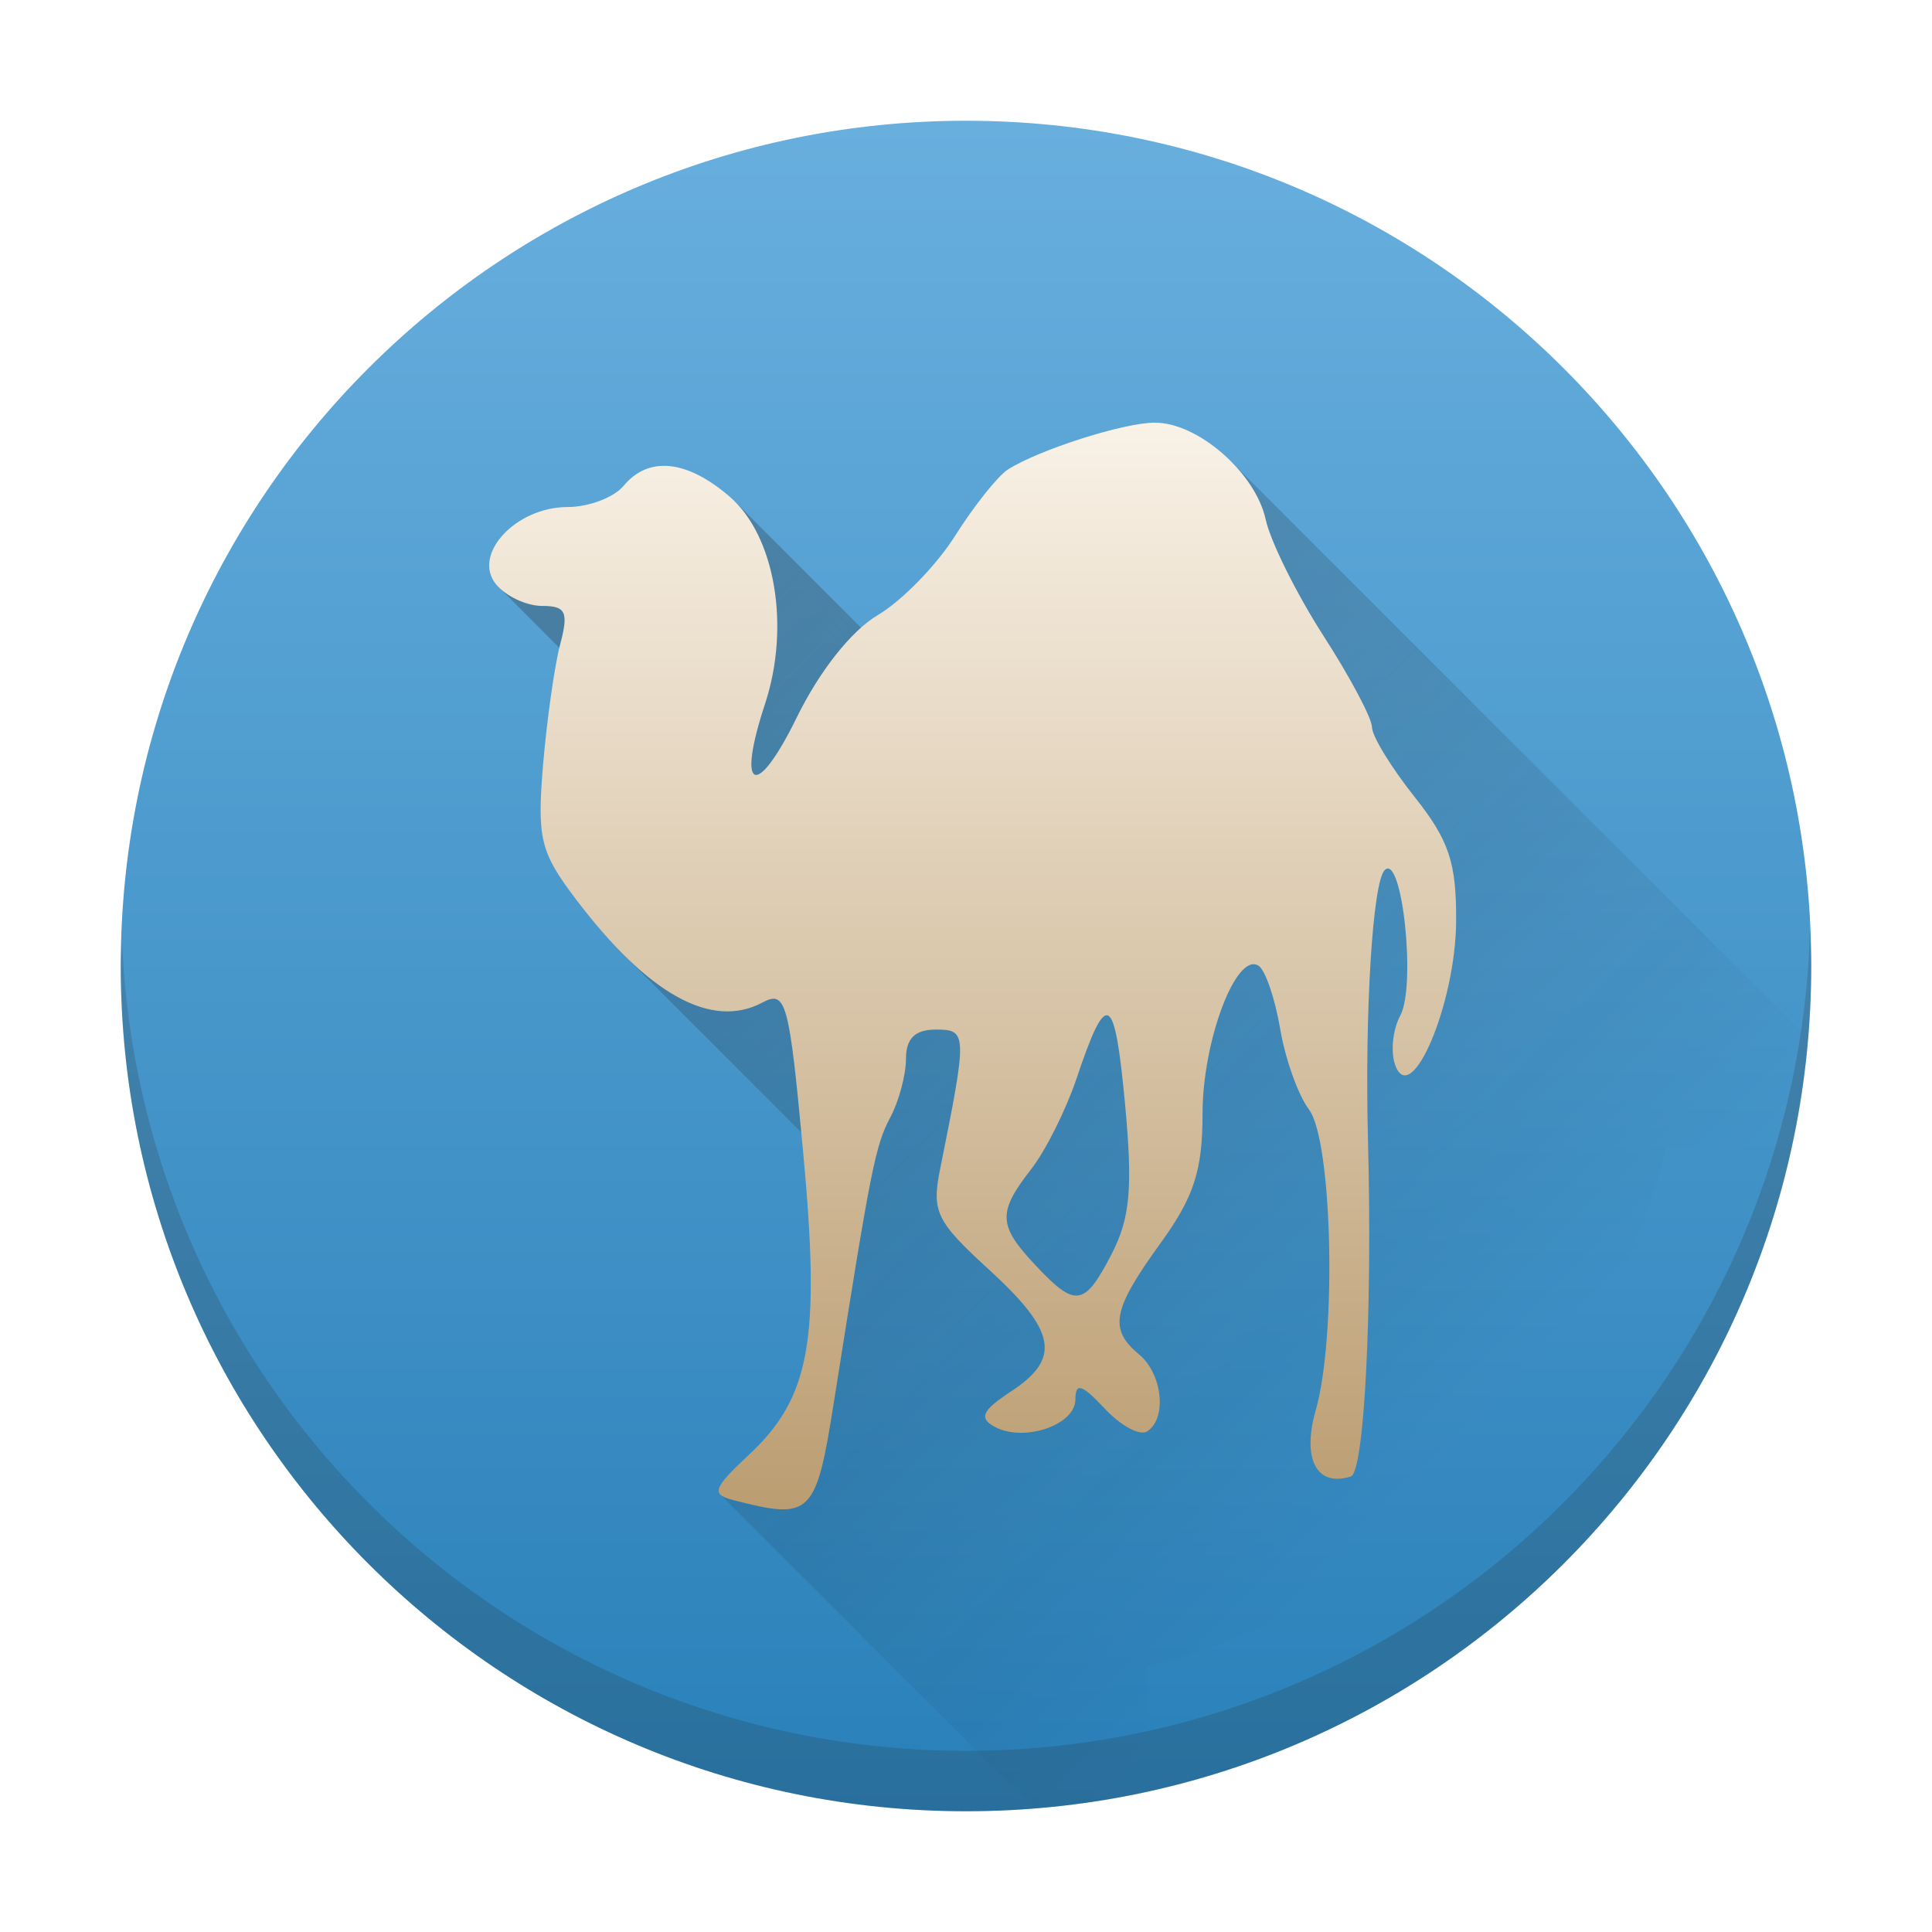
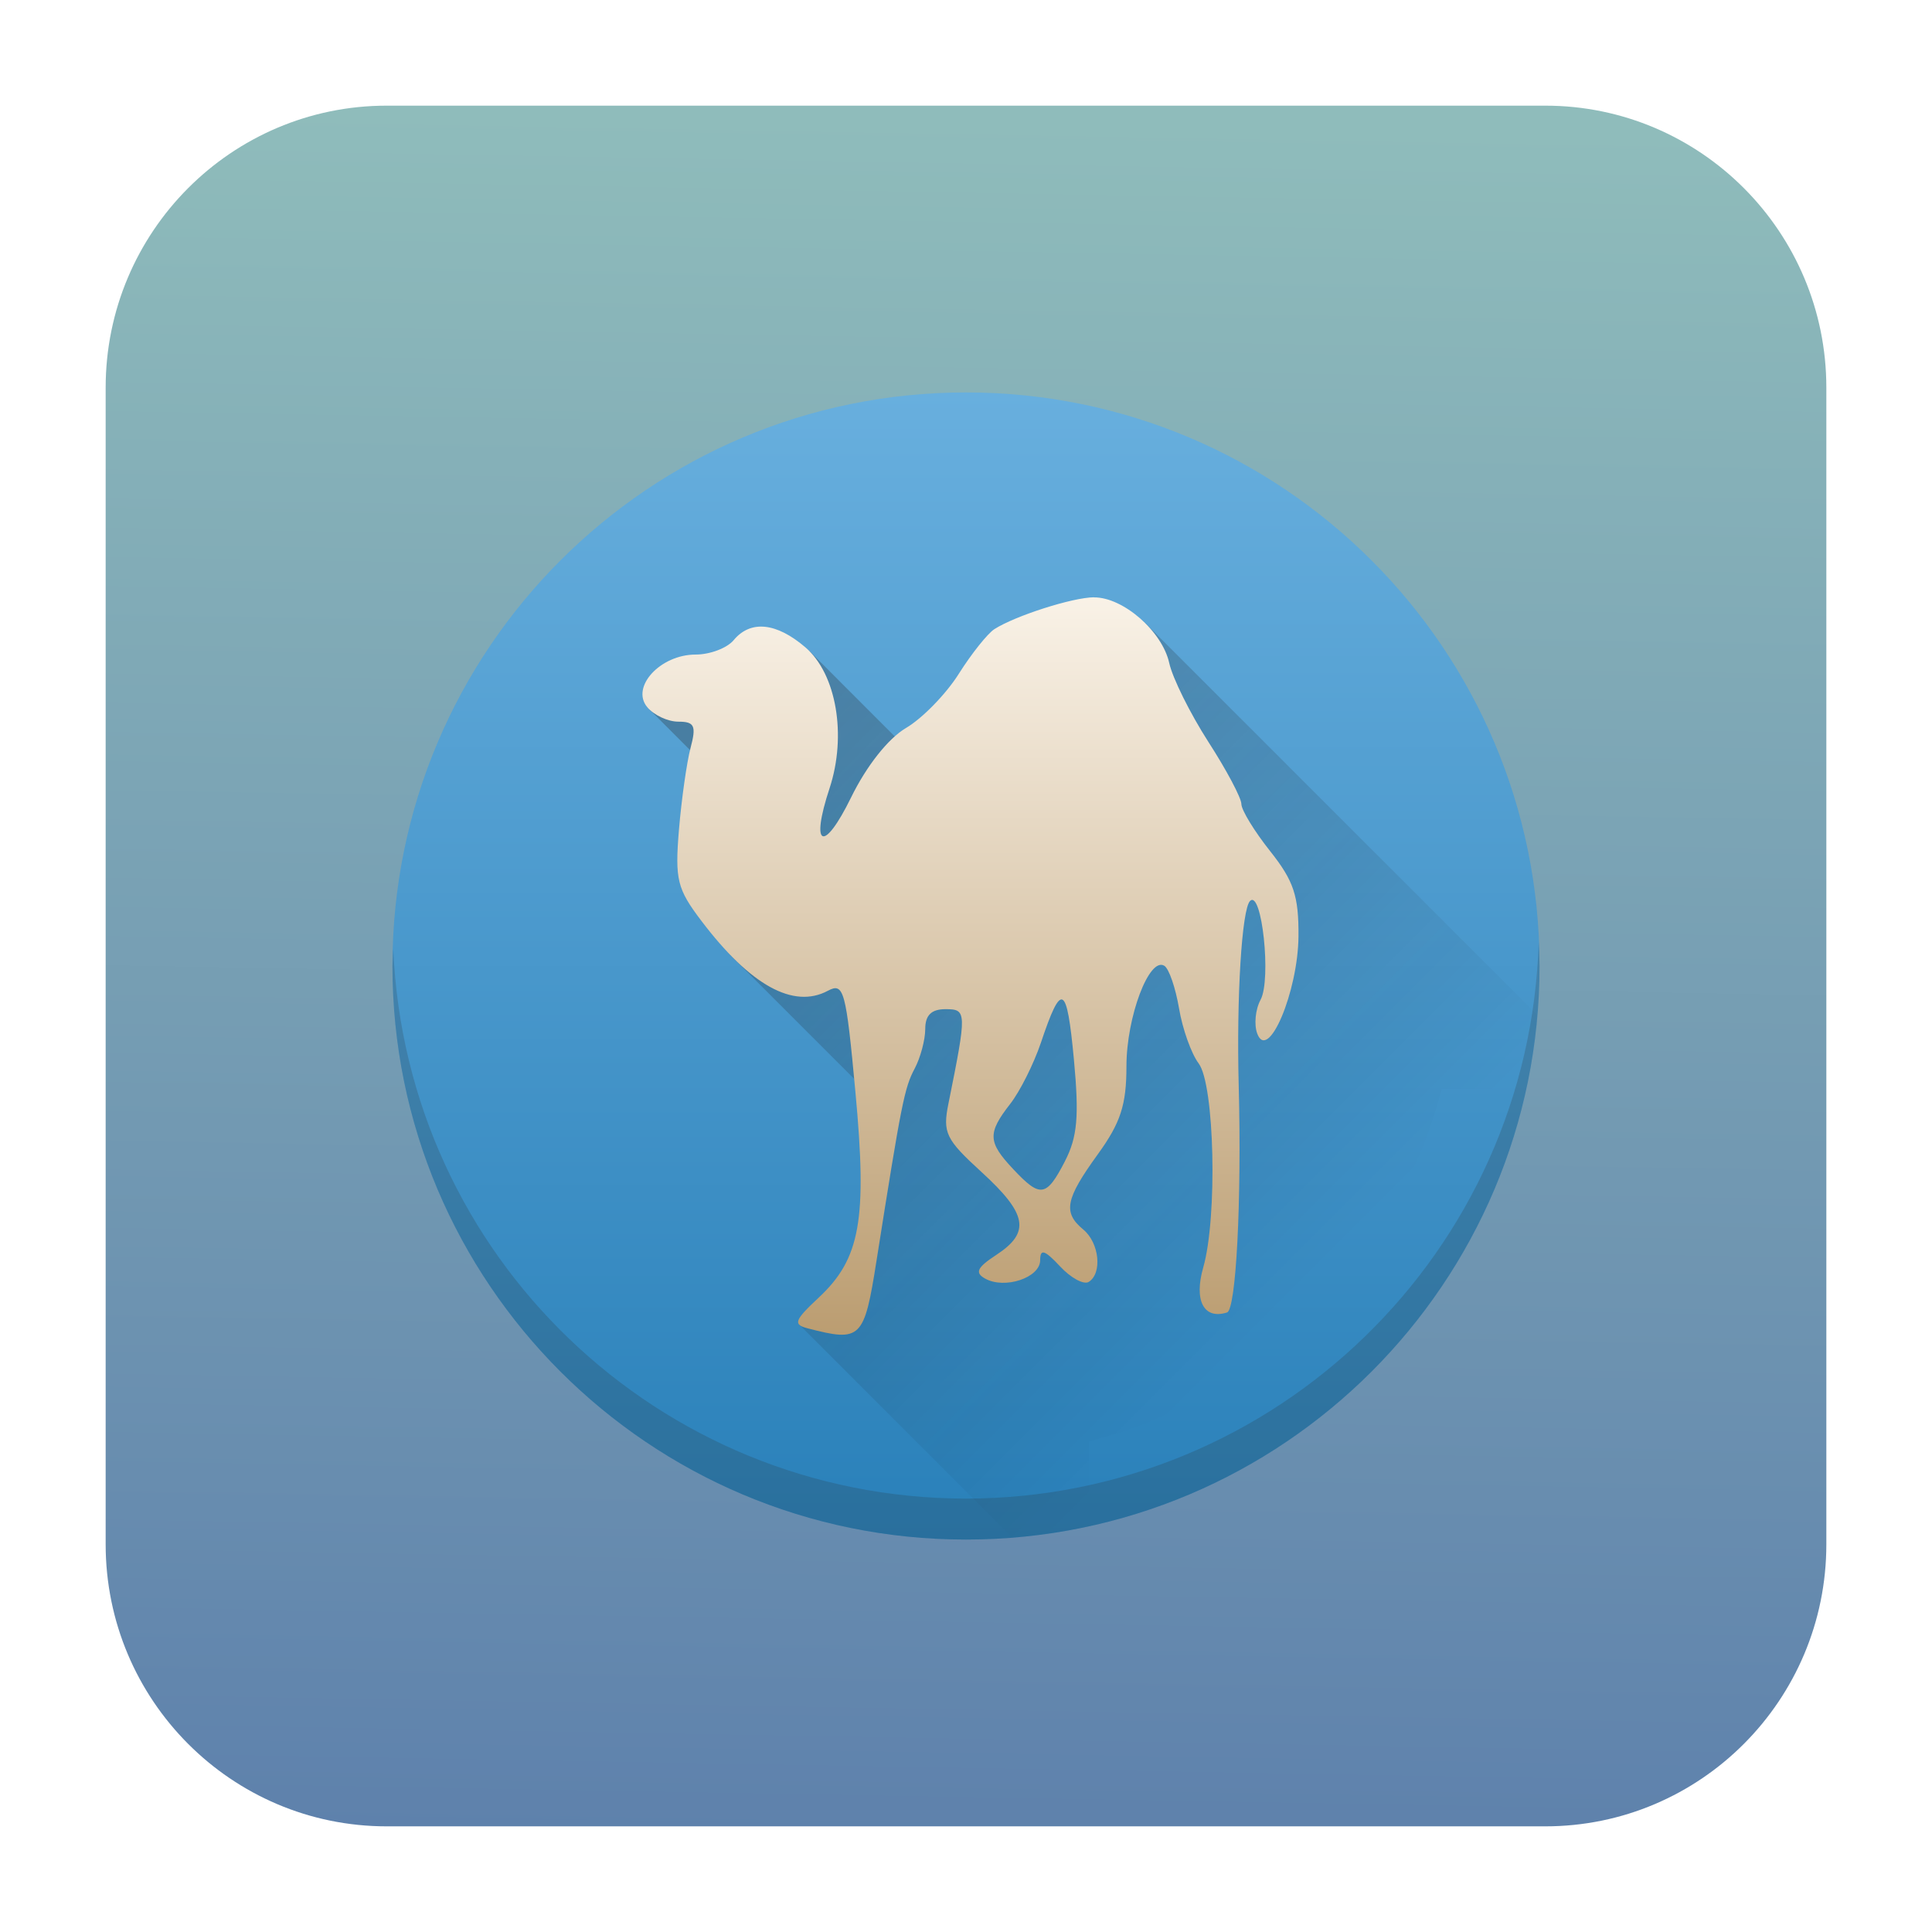
- <svg xmlns="http://www.w3.org/2000/svg" height="32" width="32">
-   <linearGradient id="d" gradientUnits="userSpaceOnUse" x1="24" x2="24" y1="25" y2="7">
-     <stop offset="0" stop-color="#bb9d71" />
-     <stop offset="1" stop-color="#f9f2e7" />
+ <svg xmlns="http://www.w3.org/2000/svg" xmlns:xlink="http://www.w3.org/1999/xlink" height="64" width="64" version="1.1" id="svg16942">
+   <defs id="defs16946">
+     <linearGradient xlink:href="#linearGradient1051" id="linearGradient1053" x1="-98.535" y1="60.492" x2="-97.57" y2="5.492" gradientUnits="userSpaceOnUse" gradientTransform="matrix(1.036364,0,0,1.036364,135.1182,-1.692182)" />
+     <linearGradient id="linearGradient1051">
+       <stop style="stop-color:#5e81ac;stop-opacity:1;" offset="0" id="stop1047" />
+       <stop style="stop-color:#8fbcbb;stop-opacity:1;" offset="1" id="stop1049" />
+     </linearGradient>
+     <linearGradient id="linearGradient17555" gradientUnits="userSpaceOnUse" x1="16" x2="16" y1="30" y2="2" gradientTransform="matrix(1.357143,0,0,1.357143,38.50168,-32.90036)">
+       <stop offset="0" stop-color="#2980b9" id="stop16917-4" />
+       <stop offset="1" stop-color="#68afde" id="stop16919-8" />
+     </linearGradient>
+     <linearGradient id="linearGradient17559" gradientUnits="userSpaceOnUse" x1="10" x2="24" y1="10" y2="24" gradientTransform="matrix(1.357143,0,0,1.357143,38.50168,-32.90036)">
+       <stop offset="0" stop-color="#292c2f" id="stop16922-1" />
+       <stop offset="1" stop-opacity="0" id="stop16924-2" />
+     </linearGradient>
+     <linearGradient id="linearGradient17563" gradientUnits="userSpaceOnUse" x1="24" x2="24" y1="25" y2="7" gradientTransform="matrix(1.357143,0,0,1.357143,38.50168,-32.90036)">
+       <stop offset="0" stop-color="#bb9d71" id="stop16912-9" />
+       <stop offset="1" stop-color="#f9f2e7" id="stop16914-3" />
+     </linearGradient>
+     <linearGradient xlink:href="#a" id="linearGradient17570" gradientUnits="userSpaceOnUse" gradientTransform="matrix(1.357143,0,0,1.357143,10.28571,10.28571)" x1="16" y1="30" x2="16" y2="2" />
+     <linearGradient xlink:href="#c" id="linearGradient17572" gradientUnits="userSpaceOnUse" gradientTransform="matrix(1.357143,0,0,1.357143,10.28571,10.28571)" x1="10" y1="10" x2="24" y2="24" />
+     <linearGradient xlink:href="#d" id="linearGradient17574" gradientUnits="userSpaceOnUse" gradientTransform="matrix(1.357143,0,0,1.357143,10.28571,10.28571)" x1="24" y1="25" x2="24" y2="7" />
+   </defs>
+   <linearGradient id="d" gradientUnits="userSpaceOnUse" x1="24" x2="24" y1="25" y2="7" gradientTransform="matrix(1.357143,0,0,1.357143,38.50168,-32.90036)">
+     <stop offset="0" stop-color="#bb9d71" id="stop16912" />
+     <stop offset="1" stop-color="#f9f2e7" id="stop16914" />
  </linearGradient>
-   <linearGradient id="a" gradientUnits="userSpaceOnUse" x1="16" x2="16" y1="30" y2="2">
-     <stop offset="0" stop-color="#2980b9" />
-     <stop offset="1" stop-color="#68afde" />
+   <linearGradient id="a" gradientUnits="userSpaceOnUse" x1="16" x2="16" y1="30" y2="2" gradientTransform="matrix(1.357143,0,0,1.357143,38.50168,-32.90036)">
+     <stop offset="0" stop-color="#2980b9" id="stop16917" />
+     <stop offset="1" stop-color="#68afde" id="stop16919" />
  </linearGradient>
-   <linearGradient id="c" gradientUnits="userSpaceOnUse" x1="10" x2="24" y1="10" y2="24">
-     <stop offset="0" stop-color="#292c2f" />
-     <stop offset="1" stop-opacity="0" />
+   <linearGradient id="c" gradientUnits="userSpaceOnUse" x1="10" x2="24" y1="10" y2="24" gradientTransform="matrix(1.357143,0,0,1.357143,38.50168,-32.90036)">
+     <stop offset="0" stop-color="#292c2f" id="stop16922" />
+     <stop offset="1" stop-opacity="0" id="stop16924" />
  </linearGradient>
  <linearGradient id="b" gradientUnits="userSpaceOnUse" x1="-13" x2="-13" y1="27" y2="5">
-     <stop offset="0" stop-color="#3b85b5" />
-     <stop offset="1" stop-color="#7cbcec" />
+     <stop offset="0" stop-color="#3b85b5" id="stop16927" />
+     <stop offset="1" stop-color="#7cbcec" id="stop16929" />
  </linearGradient>
-   <circle cx="16" cy="16" fill="url(#a)" r="14" />
-   <ellipse cx="16" cy="16" fill="url(#b)" />
-   <path d="M20.373 7.627l-5.441 3.441-2.748-2.75-3.916 1.414L10 11.467l.258 4.275L14 19.484 13.182 24l-1.252.754 5.187 5.187A14 14 0 0 0 19 29.664v-2.059a12 12 0 0 0 3.084-1.277l1.453 1.453a14 14 0 0 0 4.254-4.234l-1.463-1.463A12 12 0 0 0 27.61 19h2.051a14 14 0 0 0 .27-1.818z" fill="url(#c)" opacity=".3" />
-   <path d="M19.125 7c-.522.003-1.924.452-2.433.778-.165.107-.556.596-.868 1.09-.31.493-.89 1.088-1.288 1.322-.436.258-.965.928-1.34 1.695-.671 1.37-1.004 1.227-.525-.225.423-1.285.167-2.787-.588-3.436-.71-.61-1.343-.674-1.755-.176-.162.193-.578.35-.927.35-.862 0-1.59.792-1.182 1.283.162.196.504.355.76.355.395 0 .442.1.298.642-.093.352-.22 1.253-.283 1.998-.1 1.215-.044 1.442.547 2.221 1.194 1.575 2.247 2.158 3.089 1.707.389-.207.441-.016.672 2.472.291 3.121.12 4.07-.898 5.02-.591.553-.629.654-.27.747l.002.001c1.305.338 1.379.265 1.681-1.652.607-3.846.681-4.221.932-4.69.14-.265.257-.701.257-.967 0-.335.151-.482.494-.482.522 0 .525.058.072 2.306-.144.71-.066.87.807 1.668 1.12 1.024 1.2 1.474.362 2.023-.47.308-.53.435-.274.578.479.268 1.345-.02 1.345-.449 0-.285.108-.252.483.149.265.285.58.456.702.382.336-.209.26-.953-.132-1.278-.502-.417-.44-.74.351-1.833.56-.772.702-1.21.702-2.153 0-1.205.556-2.68.925-2.452.113.068.273.536.359 1.038.083.502.3 1.107.478 1.344.39.513.463 3.76.113 4.98-.232.811.015 1.279.581 1.099.222-.07.358-2.72.285-5.531-.057-2.164.076-4.312.276-4.513.288-.288.524 1.914.258 2.41-.128.238-.164.612-.08.831.266.695.993-1.028 1.005-2.38.007-.985-.115-1.351-.692-2.078-.386-.486-.702-1.004-.702-1.15 0-.147-.364-.833-.809-1.522-.442-.689-.872-1.553-.952-1.92-.17-.774-1.125-1.606-1.838-1.601zm-.77 9.822c.117.06.192.538.279 1.461.13 1.389.085 1.891-.218 2.479v.002c-.455.88-.6.901-1.264.194-.621-.66-.631-.876-.075-1.59.24-.306.576-.98.75-1.493.252-.752.412-1.111.528-1.053z" fill="url(#d)" />
-   <path d="M29.979 15.414A14 14 0 0 1 16 29 14 14 0 0 1 2.021 15.586 14 14 0 0 0 2 16a14 14 0 0 0 14 14 14 14 0 0 0 14-14 14 14 0 0 0-.021-.586z" fill="#292c2f" opacity=".2" />
+   <circle cx="16" cy="16" fill="url(#b)" id="ellipse16934" r="0" style="fill:url(#b)" />
+   <rect ry="9.343" y="3.5" x="3.5" height="57" width="57" id="rect1045" style="fill:url(#linearGradient1053);fill-opacity:1;stroke-width:2.844;stroke-linecap:round" rx="9.312" />
+   <circle cx="32" cy="32" fill="url(#a)" r="19" id="circle16932-9" style="fill:url(#linearGradient17570);stroke-width:1.357" />
+   <path d="m 37.935,20.637 -7.384,4.67 -3.729,-3.732 -5.315,1.919 2.351,2.355 0.35,5.802 5.078,5.078 -1.11,6.129 -1.699,1.023 7.04,7.039 a 19,19 0 0 0 2.555,-0.376 v -2.794 a 16.286,16.286 0 0 0 4.185,-1.733 l 1.972,1.972 a 19,19 0 0 0 5.773,-5.746 l -1.986,-1.986 a 16.286,16.286 0 0 0 1.74,-4.185 h 2.784 a 19,19 0 0 0 0.366,-2.467 z" fill="url(#c)" opacity="0.3" id="path16936-0" style="fill:url(#linearGradient17572);stroke-width:1.357" />
+   <path d="m 36.241,19.786 c -0.708,0.004 -2.611,0.613 -3.302,1.056 -0.224,0.145 -0.755,0.809 -1.178,1.479 -0.421,0.669 -1.208,1.477 -1.748,1.794 -0.592,0.35 -1.31,1.259 -1.819,2.3 -0.911,1.859 -1.363,1.665 -0.713,-0.305 0.574,-1.744 0.227,-3.782 -0.798,-4.663 C 25.72,20.619 24.861,20.532 24.302,21.208 c -0.22,0.262 -0.784,0.475 -1.258,0.475 -1.17,0 -2.158,1.075 -1.604,1.741 0.22,0.266 0.684,0.482 1.031,0.482 0.536,0 0.6,0.136 0.404,0.871 -0.126,0.478 -0.299,1.7 -0.384,2.712 -0.136,1.649 -0.06,1.957 0.742,3.014 1.62,2.138 3.05,2.929 4.192,2.317 0.528,-0.281 0.599,-0.022 0.912,3.355 0.395,4.236 0.163,5.524 -1.219,6.813 -0.802,0.75 -0.854,0.888 -0.366,1.014 l 0.003,0.001 c 1.771,0.459 1.871,0.36 2.281,-2.242 0.824,-5.22 0.924,-5.729 1.265,-6.365 0.19,-0.36 0.349,-0.951 0.349,-1.312 0,-0.455 0.205,-0.654 0.67,-0.654 0.708,0 0.713,0.079 0.098,3.13 -0.195,0.964 -0.09,1.181 1.095,2.264 1.52,1.39 1.629,2 0.491,2.746 -0.638,0.418 -0.719,0.59 -0.372,0.784 0.65,0.364 1.825,-0.027 1.825,-0.609 0,-0.387 0.147,-0.342 0.655,0.202 0.36,0.387 0.787,0.619 0.953,0.518 0.456,-0.284 0.353,-1.293 -0.179,-1.734 -0.681,-0.566 -0.597,-1.004 0.476,-2.488 0.76,-1.048 0.953,-1.642 0.953,-2.922 0,-1.635 0.755,-3.637 1.255,-3.328 0.153,0.092 0.37,0.727 0.487,1.409 0.113,0.681 0.407,1.502 0.649,1.824 0.529,0.696 0.628,5.103 0.153,6.759 -0.315,1.101 0.02,1.736 0.788,1.492 0.301,-0.095 0.486,-3.691 0.387,-7.506 -0.077,-2.937 0.103,-5.852 0.375,-6.125 0.391,-0.391 0.711,2.598 0.35,3.271 -0.174,0.323 -0.223,0.831 -0.109,1.128 0.361,0.943 1.348,-1.395 1.364,-3.23 0.009,-1.337 -0.156,-1.833 -0.939,-2.82 -0.524,-0.66 -0.953,-1.363 -0.953,-1.561 0,-0.2 -0.494,-1.131 -1.098,-2.066 -0.6,-0.935 -1.183,-2.108 -1.292,-2.606 -0.231,-1.05 -1.527,-2.18 -2.494,-2.173 z m -1.045,13.33 c 0.159,0.081 0.261,0.73 0.379,1.983 0.176,1.885 0.115,2.566 -0.296,3.364 v 0.003 c -0.618,1.194 -0.814,1.223 -1.715,0.263 -0.843,-0.896 -0.856,-1.189 -0.102,-2.158 0.326,-0.415 0.782,-1.33 1.018,-2.026 0.342,-1.021 0.559,-1.508 0.717,-1.429 z" fill="url(#d)" id="path16938-8" style="fill:url(#linearGradient17574);stroke-width:1.357" />
+   <path d="M 50.971,31.205 A 19,19 0 0 1 32,49.643 19,19 0 0 1 13.028,31.438 19,19 0 0 0 13,32 a 19,19 0 0 0 19,19 19,19 0 0 0 19,-19 19,19 0 0 0 -0.029,-0.795 z" fill="#292c2f" opacity="0.2" id="path16940-8" style="stroke-width:1.357" />
</svg>
